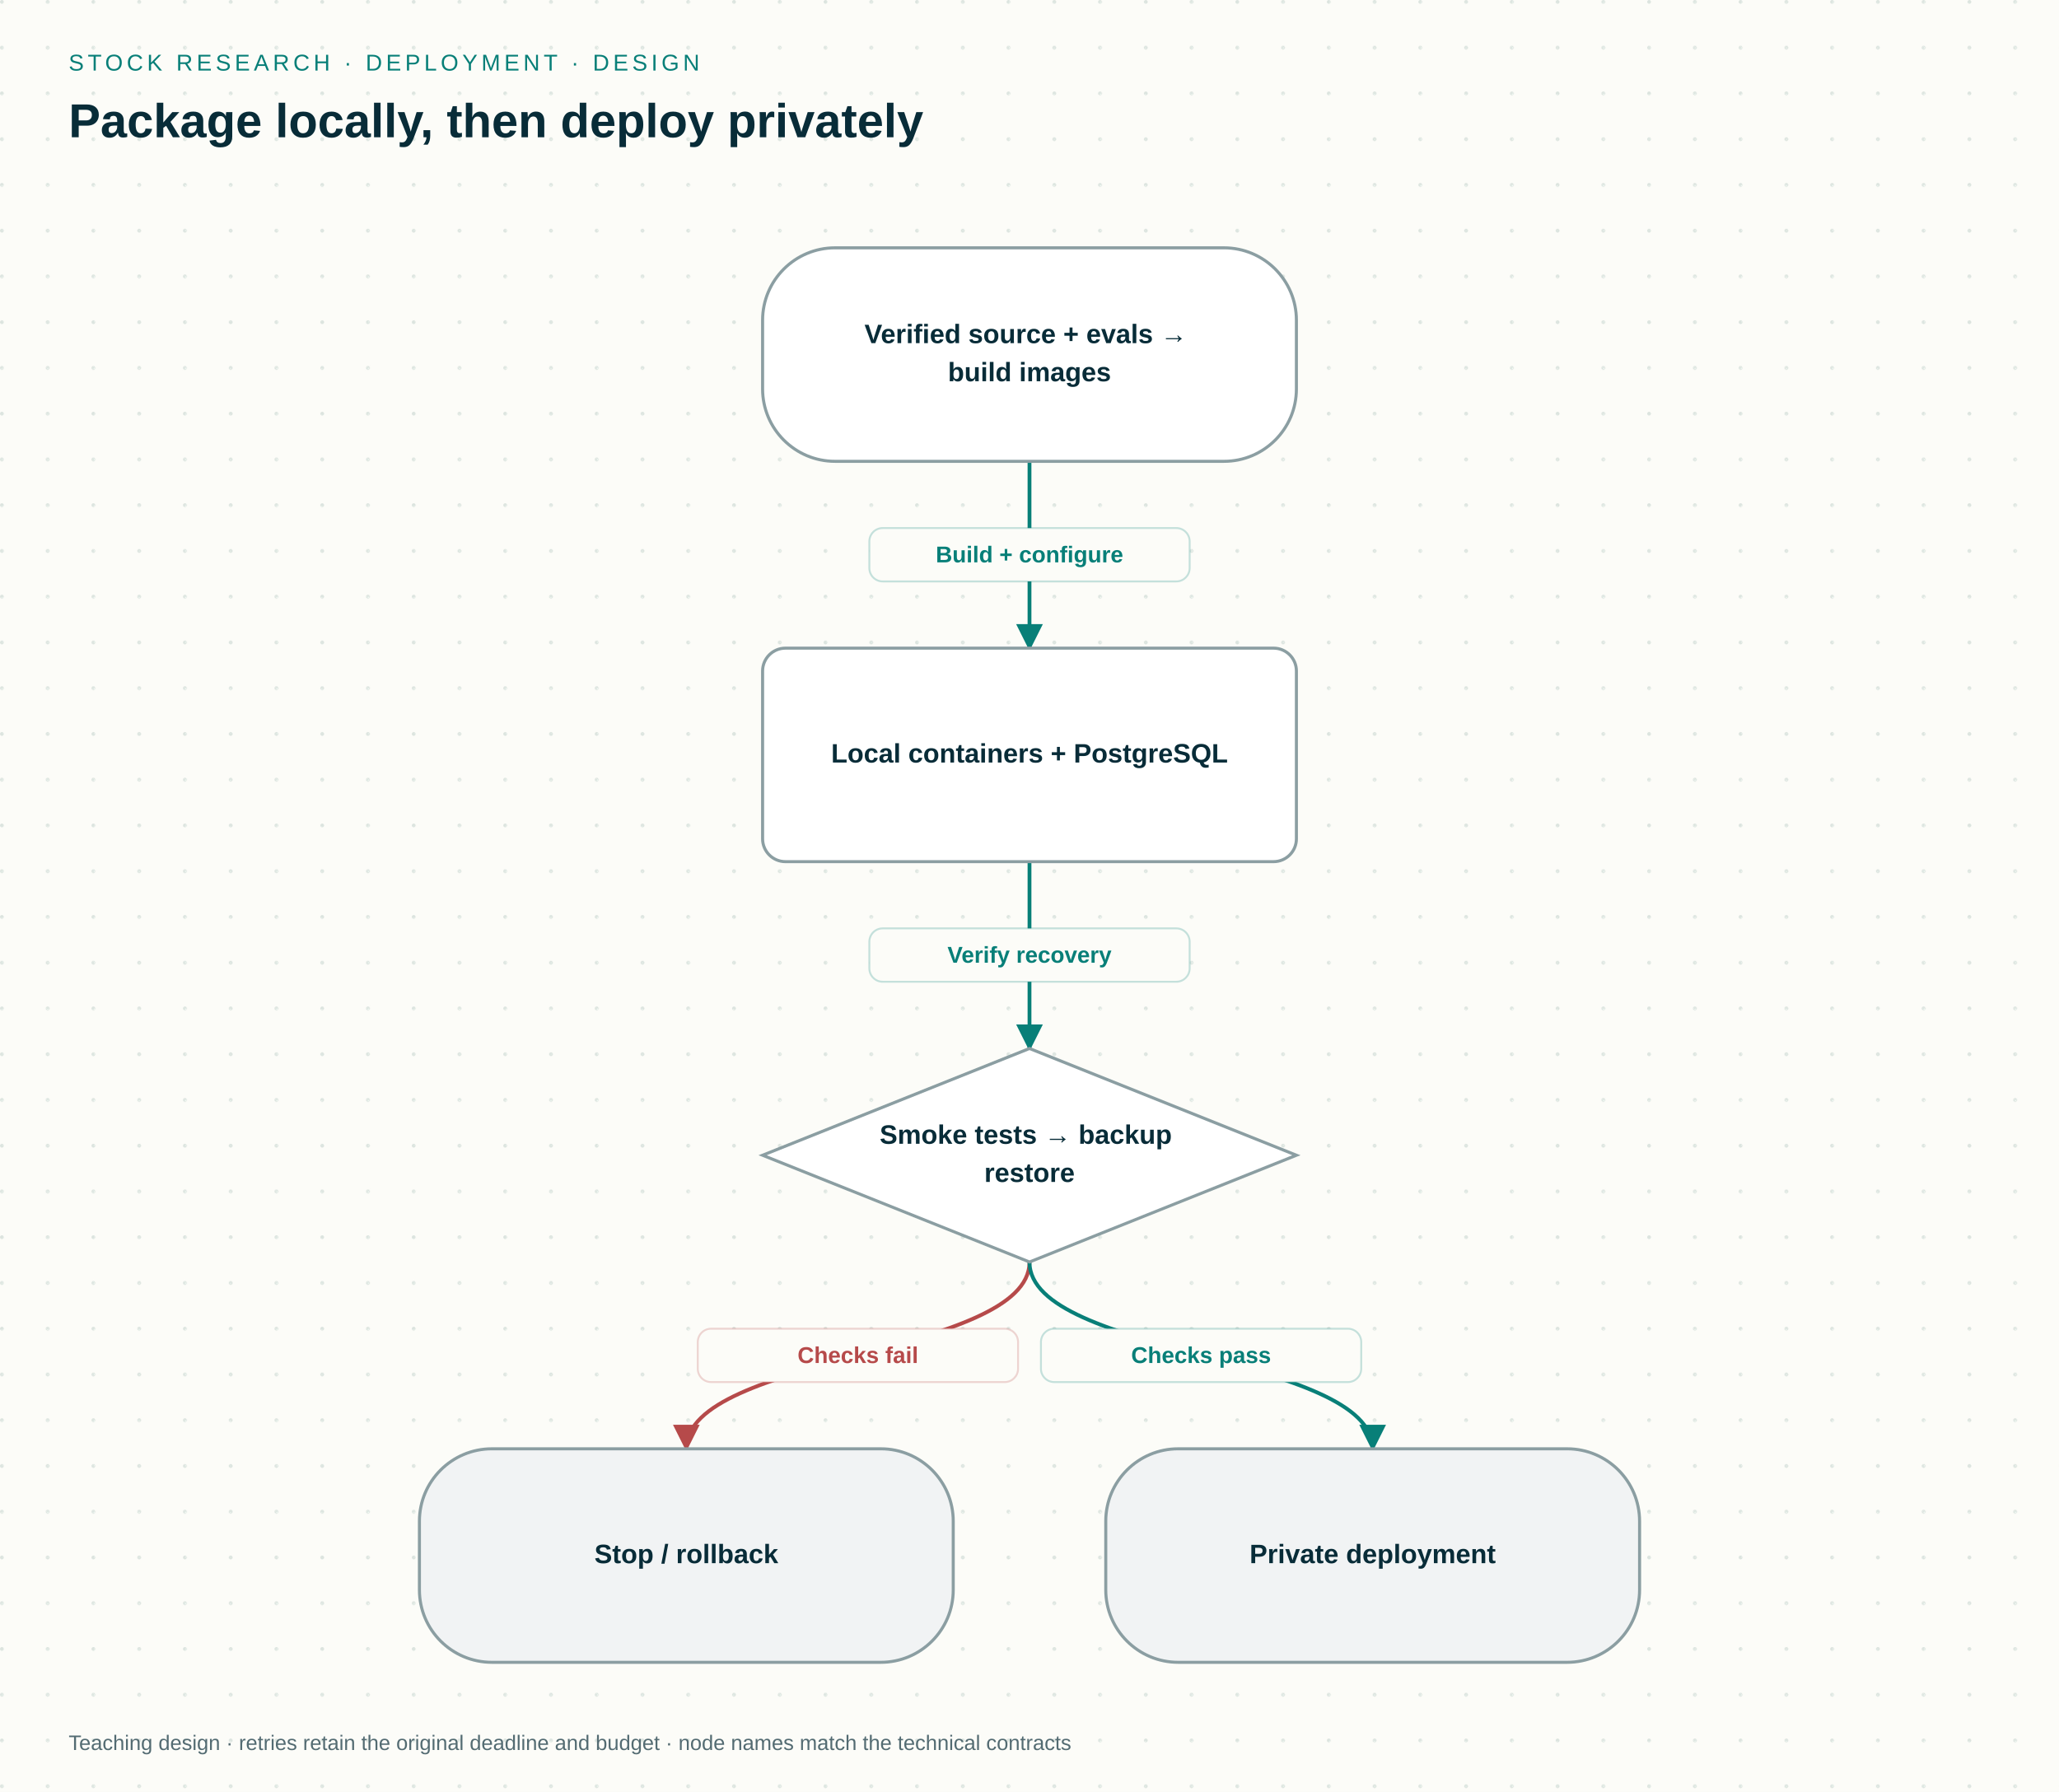
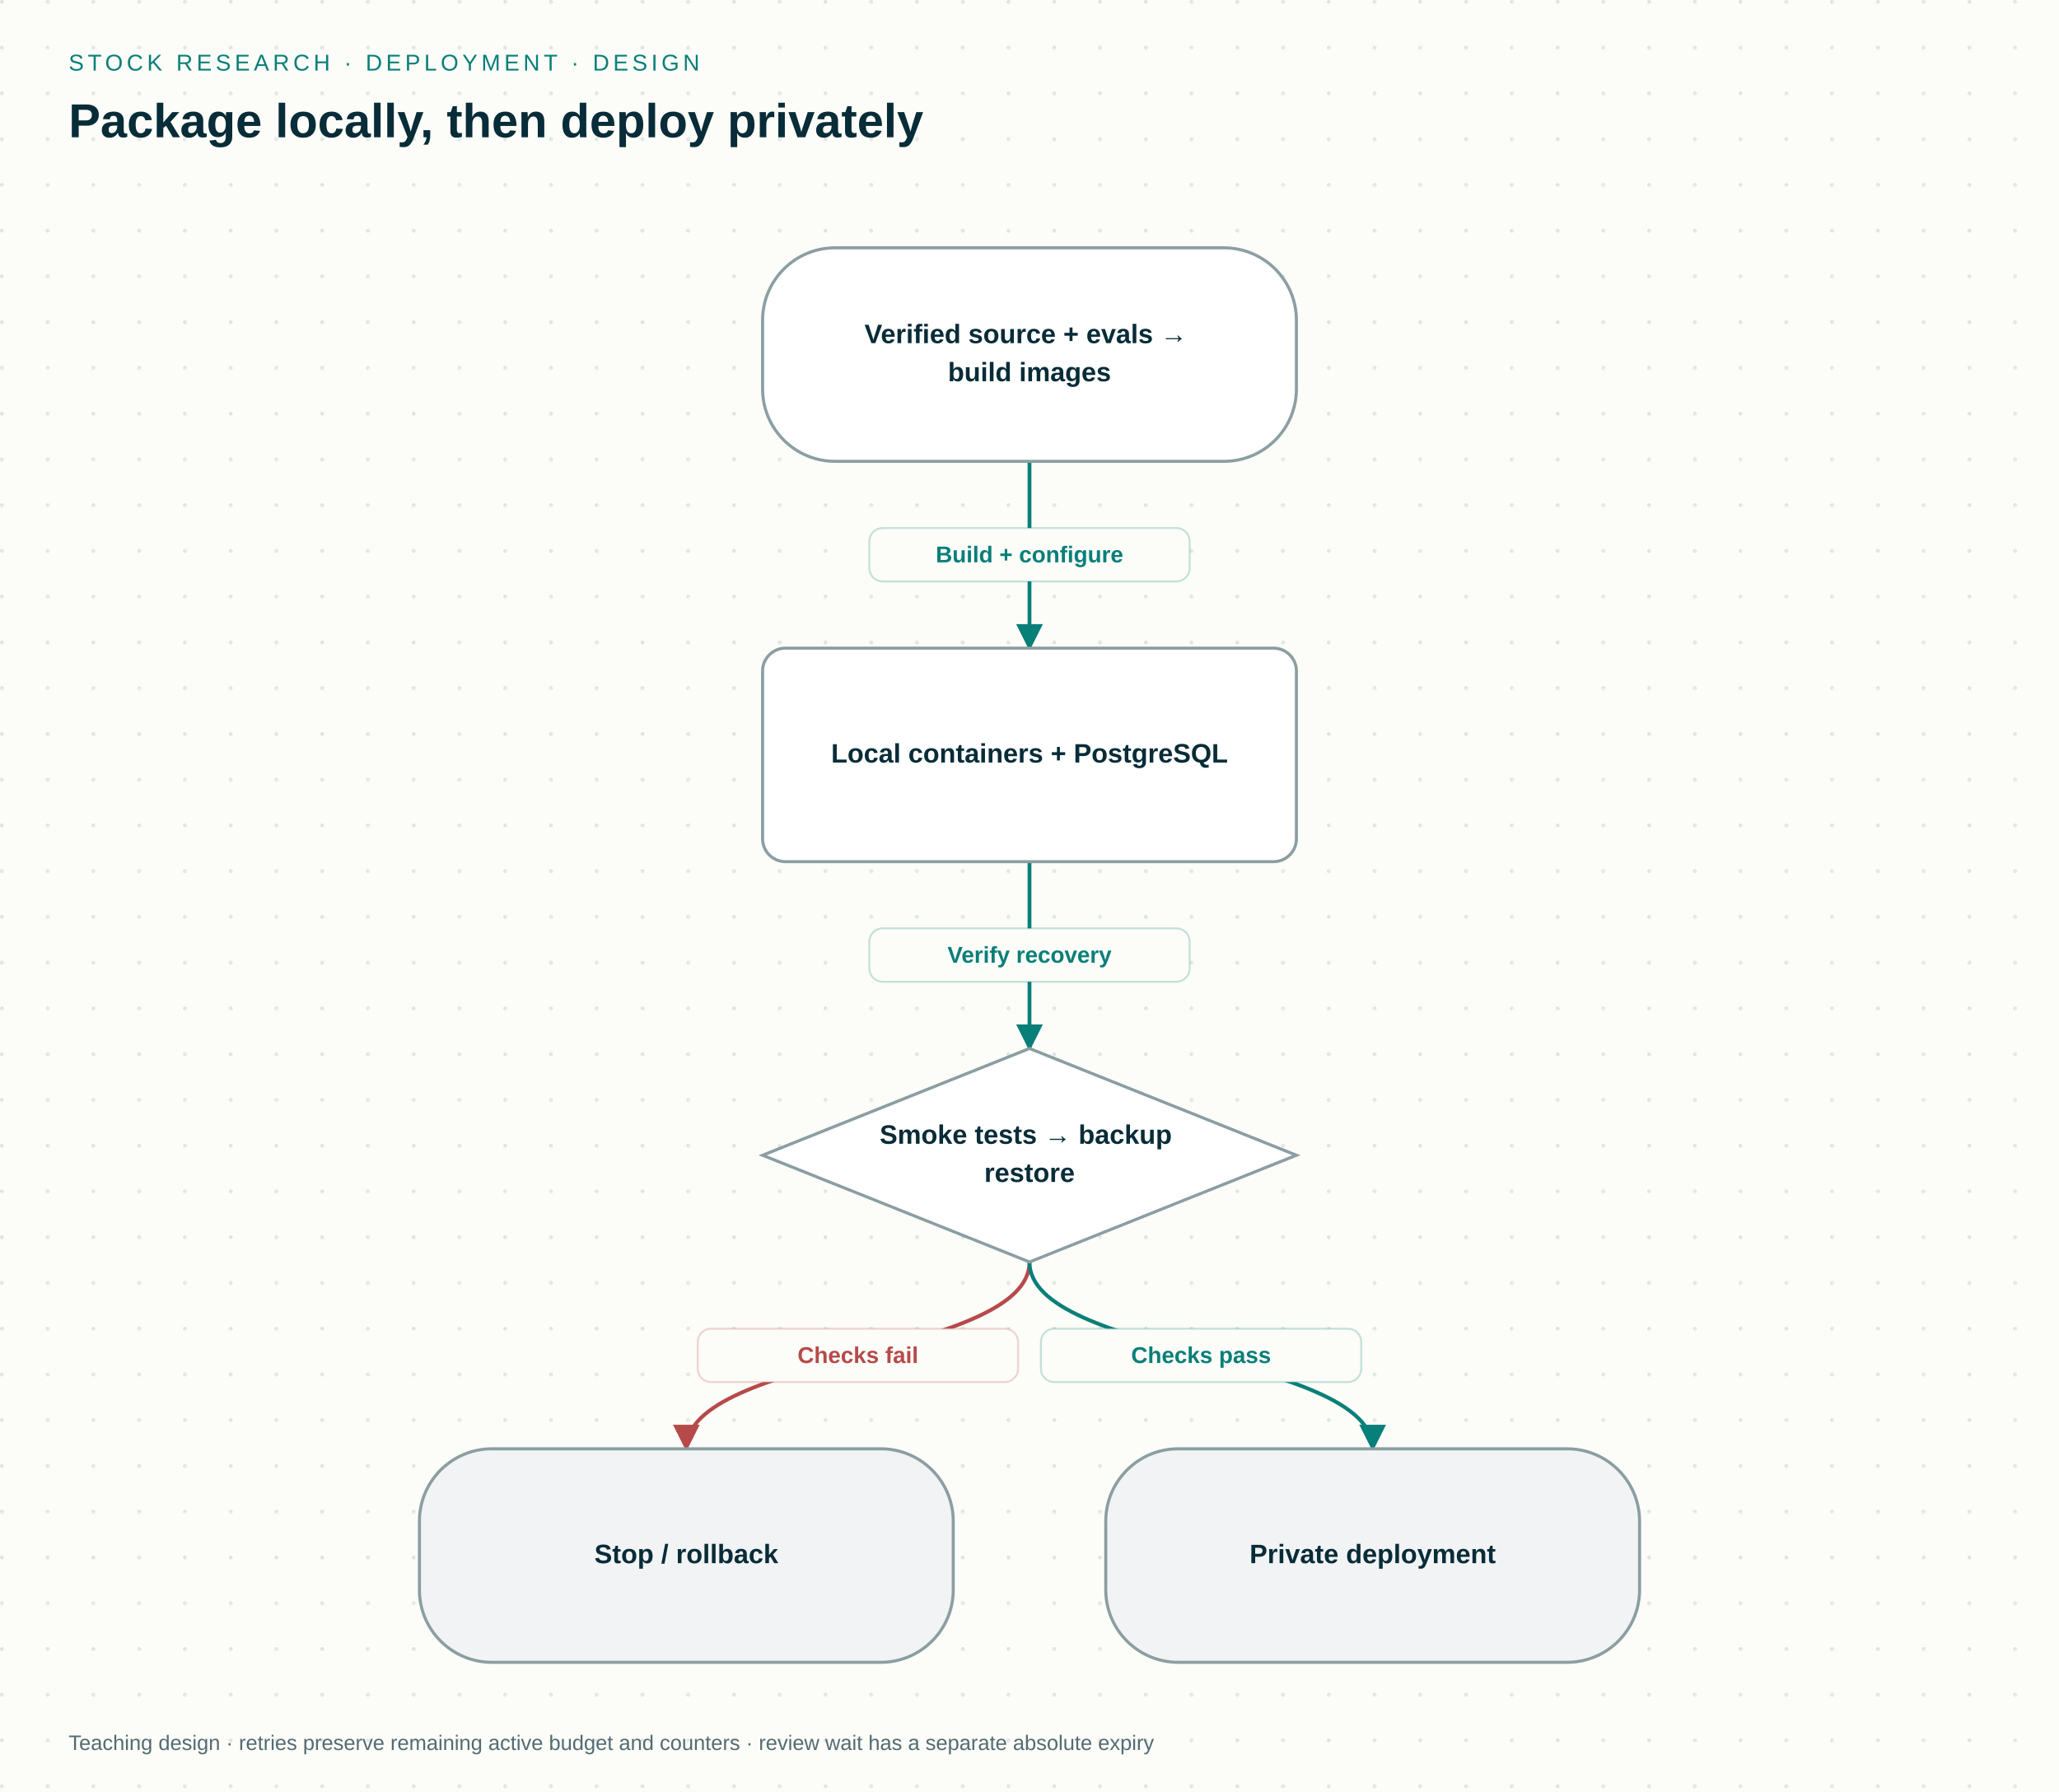
<svg xmlns="http://www.w3.org/2000/svg" viewBox="0 0 1080 940" width="1080" height="940" role="img" aria-label="Package locally, then deploy privately" style="font-family:Arial, &quot;Noto Sans TC&quot;, sans-serif;display:block;max-width:100%;height:auto">
  <defs>
    <pattern id="deployment-en-grid" width="24" height="24" patternUnits="userSpaceOnUse">
      <circle cx="1" cy="1" r="1" fill="#dce4df" />
    </pattern>
    <marker id="deployment-en-flow" viewBox="0 0 10 10" refX="9" refY="5" markerWidth="7" markerHeight="7" orient="auto-start-reverse">
      <path d="M 0 0 L 10 5 L 0 10 z" fill="#087f78" />
    </marker>
    <marker id="deployment-en-retry" viewBox="0 0 10 10" refX="9" refY="5" markerWidth="7" markerHeight="7" orient="auto-start-reverse">
      <path d="M 0 0 L 10 5 L 0 10 z" fill="#7251a1" />
    </marker>
    <marker id="deployment-en-fallback" viewBox="0 0 10 10" refX="9" refY="5" markerWidth="7" markerHeight="7" orient="auto-start-reverse">
      <path d="M 0 0 L 10 5 L 0 10 z" fill="#9b641b" />
    </marker>
    <marker id="deployment-en-stop" viewBox="0 0 10 10" refX="9" refY="5" markerWidth="7" markerHeight="7" orient="auto-start-reverse">
      <path d="M 0 0 L 10 5 L 0 10 z" fill="#b64a4a" />
    </marker>
  </defs>
  <rect width="1080" height="940" fill="#fcfcf8" />
  <rect width="1080" height="940" fill="url(#deployment-en-grid)" />
  <text x="36" y="37" fill="#087f78" font-size="12" letter-spacing="2">STOCK RESEARCH · DEPLOYMENT · DESIGN</text>
  <text x="36" y="72" fill="#082c38" font-size="25" font-weight="700">Package locally, then deploy privately</text>
  <g opacity="1">
    <path d="M 540 242 C 540 291, 540 291, 540 340" fill="none" stroke="#087f78" stroke-width="2" marker-end="url(#deployment-en-flow)" />
    <rect x="456" y="277" width="168" height="28" rx="7" fill="#fcfcf8" stroke="#087f78" stroke-opacity=".23" />
    <text x="540" text-anchor="middle" fill="#087f78" font-size="12" font-weight="600">
      <tspan x="540" y="295">Build + configure</tspan>
    </text>
  </g>
  <g opacity="1">
    <path d="M 540 452 C 540 501, 540 501, 540 550" fill="none" stroke="#087f78" stroke-width="2" marker-end="url(#deployment-en-flow)" />
    <rect x="456" y="487" width="168" height="28" rx="7" fill="#fcfcf8" stroke="#087f78" stroke-opacity=".23" />
    <text x="540" text-anchor="middle" fill="#087f78" font-size="12" font-weight="600">
      <tspan x="540" y="505">Verify recovery</tspan>
    </text>
  </g>
  <g opacity="1">
    <path d="M 540 662 C 540 711, 360 711, 360 760" fill="none" stroke="#b64a4a" stroke-width="2" marker-end="url(#deployment-en-stop)" />
    <rect x="366" y="697" width="168" height="28" rx="7" fill="#fcfcf8" stroke="#b64a4a" stroke-opacity=".23" />
    <text x="450" text-anchor="middle" fill="#b64a4a" font-size="12" font-weight="600">
      <tspan x="450" y="715">Checks fail</tspan>
    </text>
  </g>
  <g opacity="1">
    <path d="M 540 662 C 540 711, 720 711, 720 760" fill="none" stroke="#087f78" stroke-width="2" marker-end="url(#deployment-en-flow)" />
    <rect x="546" y="697" width="168" height="28" rx="7" fill="#fcfcf8" stroke="#087f78" stroke-opacity=".23" />
    <text x="630" text-anchor="middle" fill="#087f78" font-size="12" font-weight="600">
      <tspan x="630" y="715">Checks pass</tspan>
    </text>
  </g>
  <g data-node-id="Verified source + evals → build images" aria-label="Verified source + evals → build images">
    <rect x="400" y="130" width="280" height="112" rx="38" fill="#fff" stroke="#8b9ea2" stroke-width="1.6" />
    <text x="540" text-anchor="middle" fill="#082c38" font-size="14" font-weight="600" pointer-events="none">
      <tspan x="540" y="180">Verified source + evals →</tspan>
      <tspan x="540" y="200">build images</tspan>
    </text>
  </g>
  <g data-node-id="Local containers + PostgreSQL" aria-label="Local containers + PostgreSQL">
    <rect x="400" y="340" width="280" height="112" rx="12" fill="#fff" stroke="#8b9ea2" stroke-width="1.6" />
    <text x="540" text-anchor="middle" fill="#082c38" font-size="14" font-weight="600" pointer-events="none">
      <tspan x="540" y="400">Local containers + PostgreSQL</tspan>
    </text>
  </g>
  <g data-node-id="Smoke tests → backup restore" aria-label="Smoke tests → backup restore">
    <polygon points="540,550 680,606 540,662 400,606" fill="#fff" stroke="#8b9ea2" stroke-width="1.6" />
    <text x="540" text-anchor="middle" fill="#082c38" font-size="14" font-weight="600" pointer-events="none">
      <tspan x="540" y="600">Smoke tests → backup</tspan>
      <tspan x="540" y="620">restore</tspan>
    </text>
  </g>
  <g data-node-id="Stop / rollback" aria-label="Stop / rollback">
    <rect x="220" y="760" width="280" height="112" rx="38" fill="#f1f3f4" stroke="#8b9ea2" stroke-width="1.6" />
    <text x="360" text-anchor="middle" fill="#082c38" font-size="14" font-weight="600" pointer-events="none">
      <tspan x="360" y="820">Stop / rollback</tspan>
    </text>
  </g>
  <g data-node-id="Private deployment" aria-label="Private deployment">
    <rect x="580" y="760" width="280" height="112" rx="38" fill="#f1f3f4" stroke="#8b9ea2" stroke-width="1.6" />
    <text x="720" text-anchor="middle" fill="#082c38" font-size="14" font-weight="600" pointer-events="none">
      <tspan x="720" y="820">Private deployment</tspan>
    </text>
  </g>
-   <text x="36" y="918" font-size="11" fill="#536b72">Teaching design · retries retain the original deadline and budget · node names match the technical contracts</text>
+   <text x="36" y="918" font-size="11" fill="#536b72">Teaching design · retries preserve remaining active budget and counters · review wait has a separate absolute expiry</text>
</svg>
